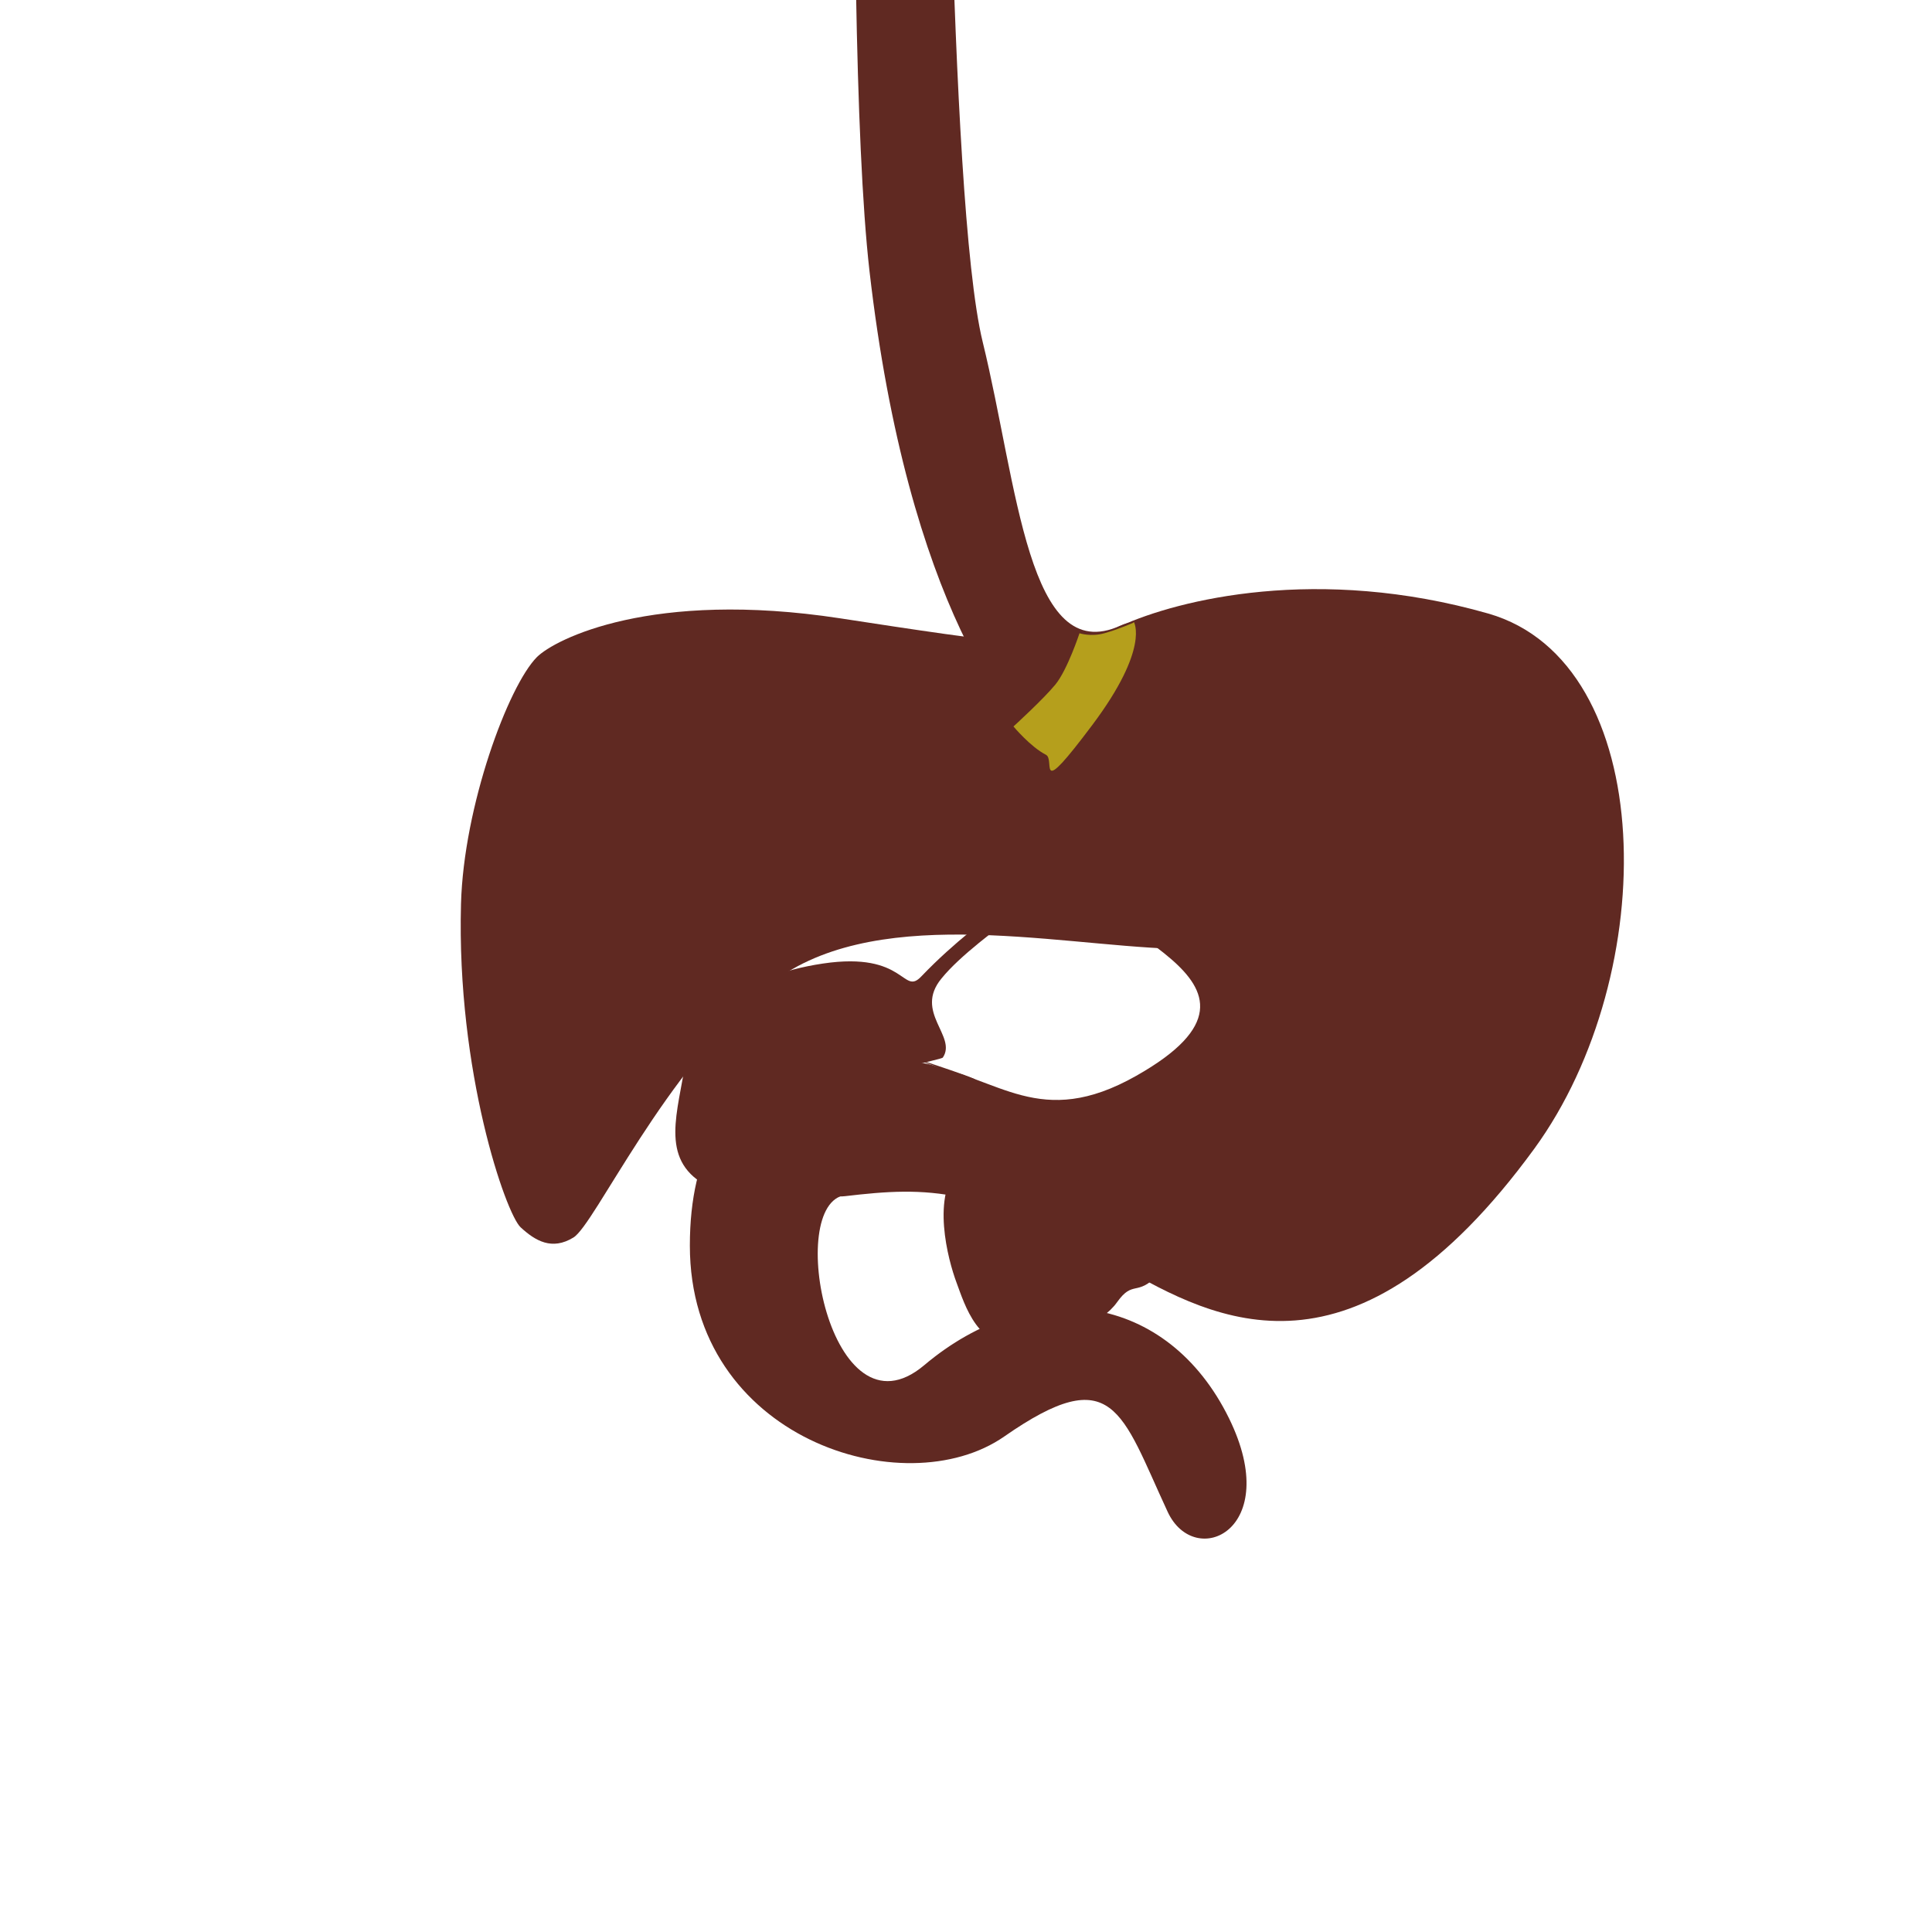
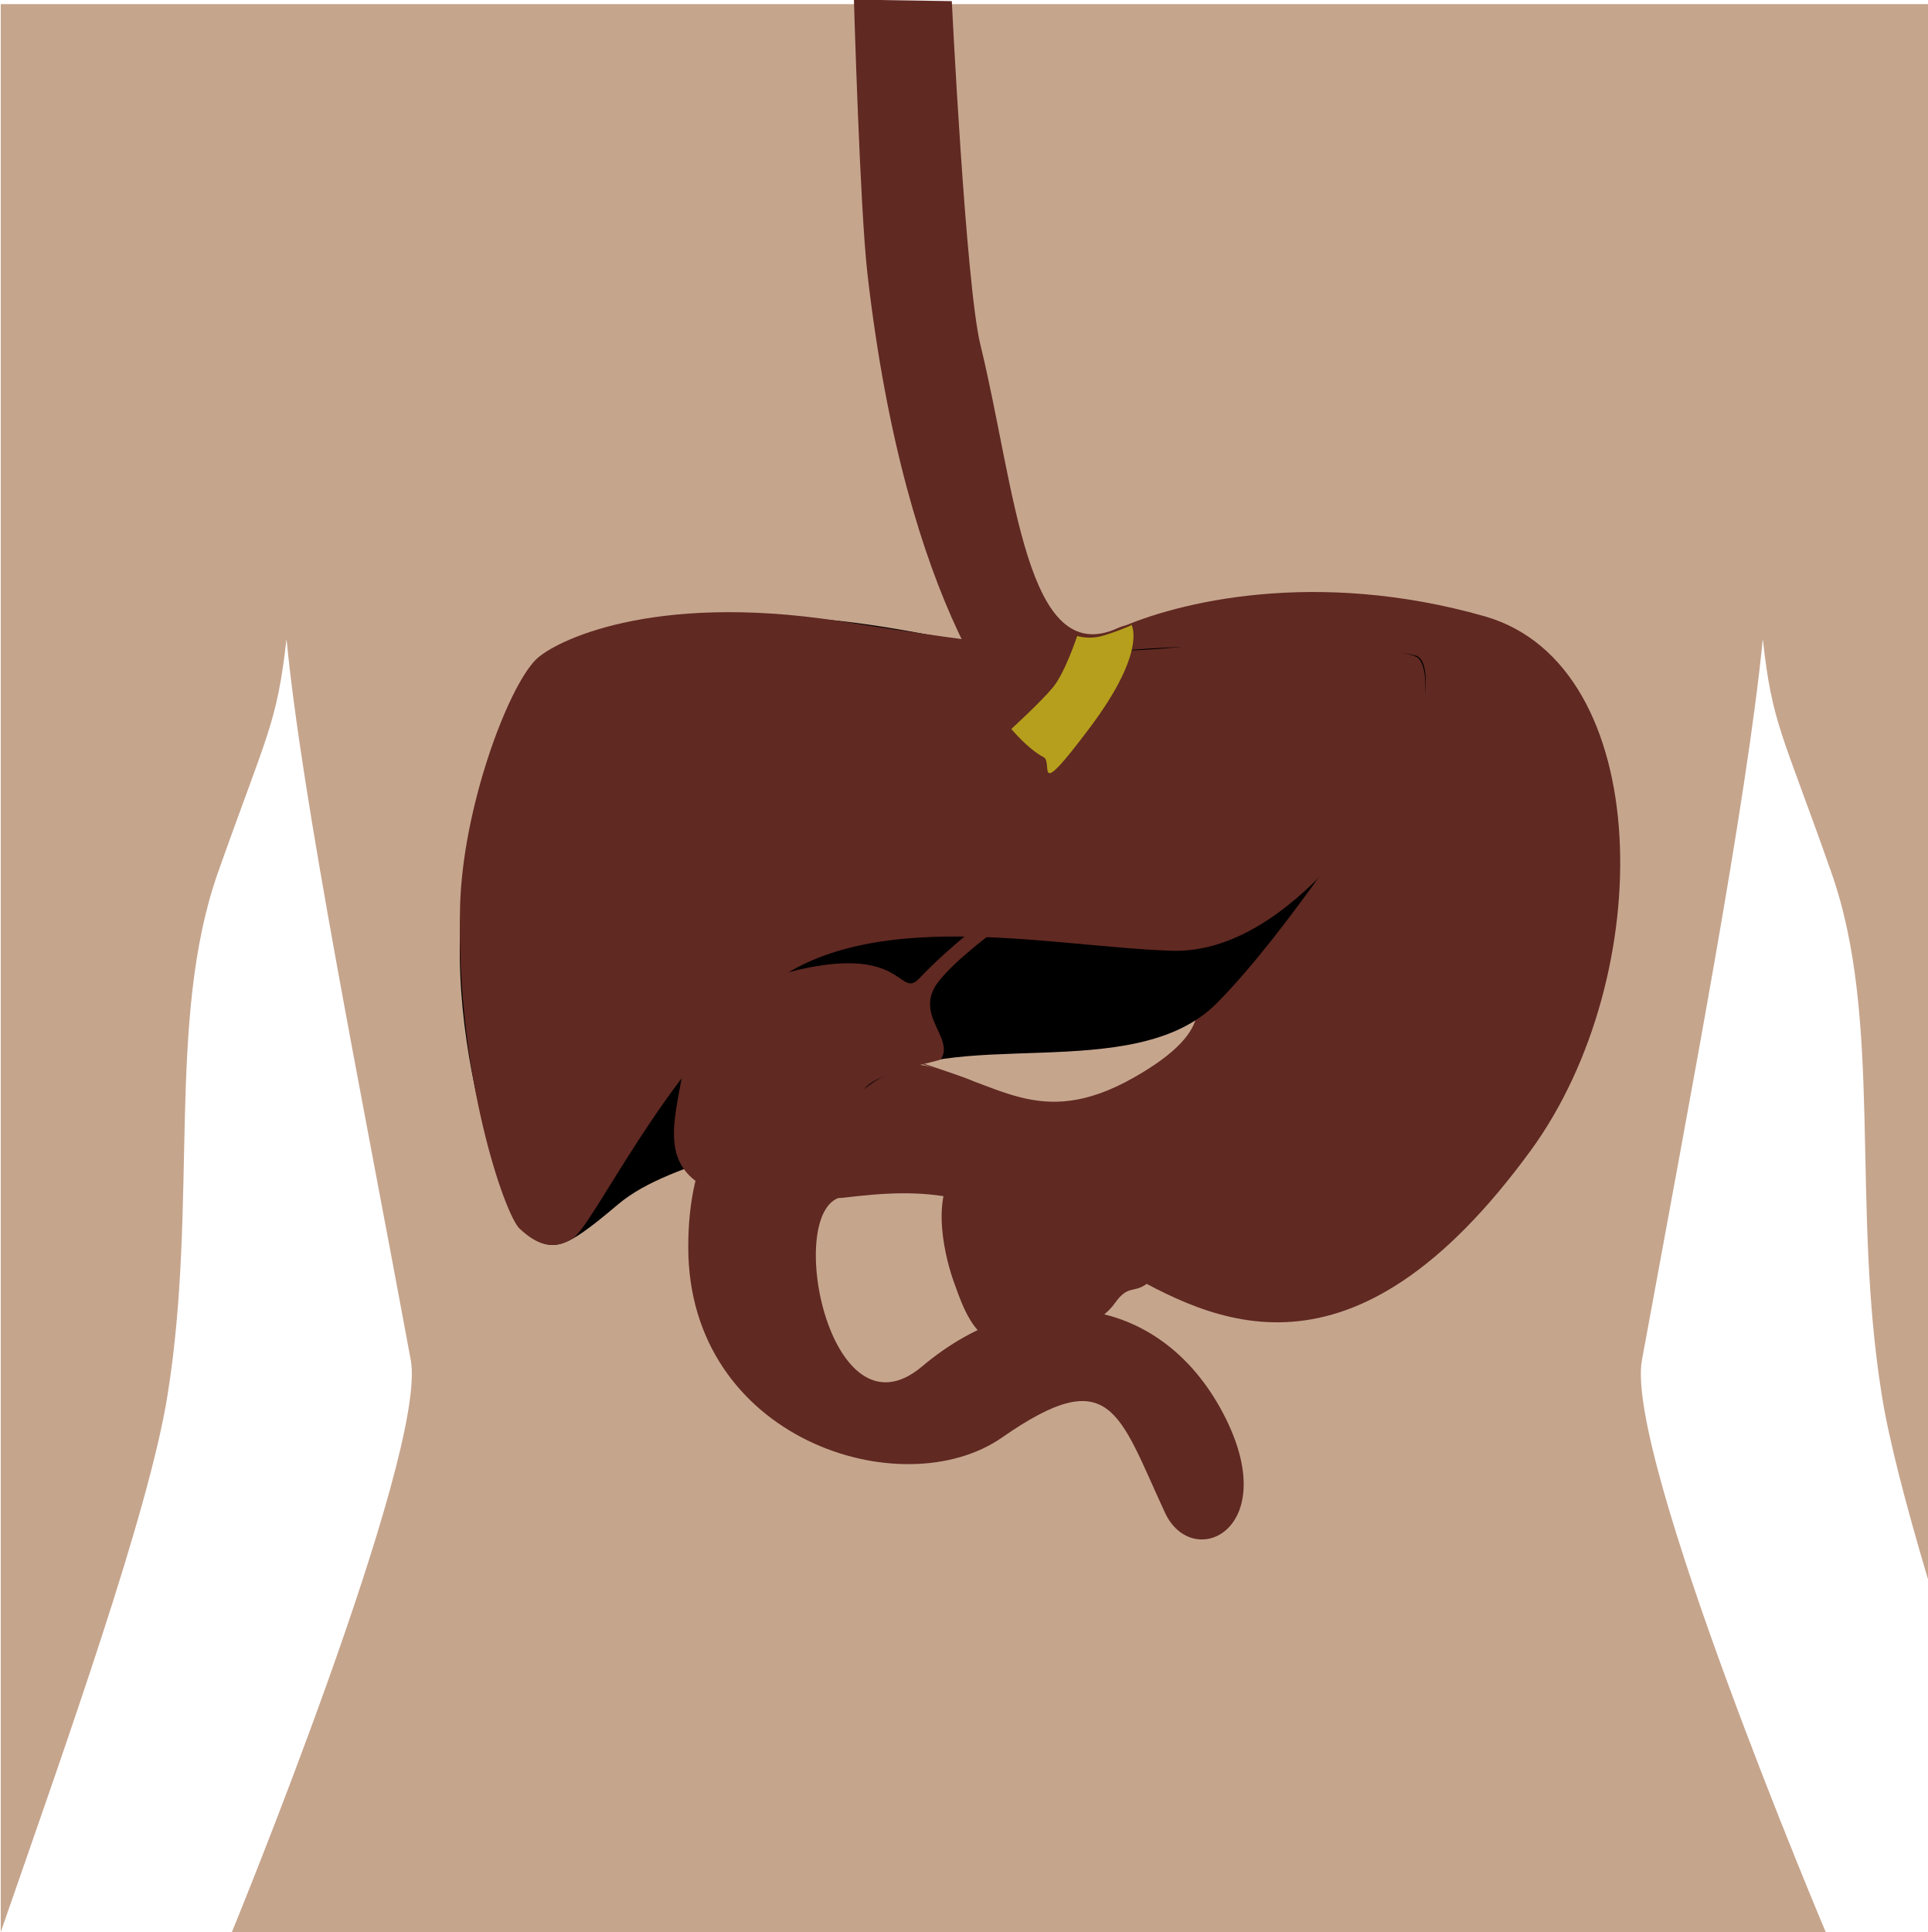
- <svg xmlns="http://www.w3.org/2000/svg" viewBox="0 0 512 512">
+ <svg xmlns="http://www.w3.org/2000/svg" id="Layer_1" version="1.1" viewBox="0 0 512 513.1">
  <defs>
    <style>
-       .cls-1 {
+       .st0 {
+         fill: #c6a58d;
+       }
+ 
+       .st1 {
        fill: #b59f1c;
      }

-       .cls-1, .cls-2 {
+       .st1, .st2 {
        isolation: isolate;
      }

-       .cls-3, .cls-2 {
+       .st3, .st2 {
        fill: #602922;
-       }
- 
-       .cls-4 {
-         fill: rgba(96, 41, 34, 0);
      }
    </style>
  </defs>
-   <g id="Layer_2" data-name="Layer 2">
-     <path id="Stomach" class="cls-2" d="M296.92,165.9c15.4-7,52.3-16.2,97.5-3.3,45.2,13,46,95.4,12.2,141.8-47.7,65.4-84.6,45.6-109.7,31.2-37.1-21.3-50.9-21.2-73-18.6-16.3,1.9-1.5-38.6,20.9-34.9,19.9,3.3,30.7,17.5,56.3,3,45.8-25.9-15.8-38.3-16.2-55-.3-16.7,2.5-26-6.8-30.9s-5.7-22.2,18.9-33.4h-.1v.1Z" />
-     <path id="Esophagus" class="cls-2" d="M250.92-219.8s-2,102.5-1,103.4,1.2,169,10.5,207c9.3,38,12,86.4,36.5,75.2,15.4-7-9.6,38.4-18.9,33.4s-37.4-38.6-47.6-127.4c-7.8-68.3-1.8-291.7-1.8-291.7h22.3v.1Z" />
-     <path id="Duodenum" class="cls-2" d="M224.12,316.7c-16.3,1.9-4.1,66.1,20.8,45.1,28.8-24.3,64.5-19.1,80.8,14.1,14.5,29.6-9.1,40.3-16.3,24.7-12.3-26.5-14.3-40.1-43.3-19.9-26.5,18.4-83.3.5-83.3-50.6s39.8-52,62.2-48.3c19.9,3.3,1.2,32.3-20.9,34.9h0Z" />
-     <path id="Pyloric_Sphincter" data-name="Pyloric Sphincter" class="cls-2" d="M238.52,315.1c-6.3.4-15.1,1.7-15.1,1.7,0,0,40.9-28.6,23.5-34.6s6.9,1.8,11,3.6c7,2.9-10.9,28.8-19.4,29.3Z" />
+   <path id="BodyBase" class="st0" d="M512,419.2c-5.8-19.6-10.3-36.7-12.2-48.7-8.2-51,.4-99.7-13.4-138.8-13.1-37.3-15.7-39.2-18.2-62-4.3,43.4-19,120.1-32.1,191.5-4.7,25.3,48.8,151.9,48.8,151.9H61.6s52.1-127,47.5-151.9c-13.2-71.4-28.8-148.1-33-191.5-2.6,22.7-5,24.7-18.2,62-13.8,39.1-5.2,87.8-13.4,138.8-4.9,30.8-26.7,91.9-44.3,142.6V1.1c-.1,0,511.9,0,511.9,0v418.1Z" />
+   <g id="Layer_2">
+     <path id="Stomach" class="st2" d="M296.9,167c15.4-7,52.3-16.2,97.5-3.3,45.2,13,46,95.4,12.2,141.8-47.7,65.4-84.6,45.6-109.7,31.2-37.1-21.3-50.9-21.2-73-18.6-16.3,1.9-1.5-38.6,20.9-34.9,19.9,3.3,30.7,17.5,56.3,3,45.8-25.9-15.8-38.3-16.2-55-.3-16.7,2.5-26-6.8-30.9s-5.7-22.2,18.9-33.4h-.1q0,.1,0,0Z" />
+     <path id="Esophagus" class="st2" d="M252.8.4s3.7,75.3,7.6,91.2c9.3,38,12,86.4,36.5,75.2,15.4-7-9.6,38.4-18.9,33.4s-37.4-38.6-47.6-127.4c-2-17.3-3.6-72.9-3.6-72.9l26,.4Z" />
+     <path id="Duodenum" class="st2" d="M224.1,317.8c-16.3,1.9-4.1,66.1,20.8,45.1,28.8-24.3,64.5-19.1,80.8,14.1,14.5,29.6-9.1,40.3-16.3,24.7-12.3-26.5-14.3-40.1-43.3-19.9-26.5,18.4-83.3.5-83.3-50.6s39.8-52,62.2-48.3c19.9,3.3,1.2,32.3-20.9,34.9h0Z" />
+     <path id="Pyloric_Sphincter" class="st2" d="M238.5,316.2c-6.3.4-15.1,1.7-15.1,1.7,0,0,40.9-28.6,23.5-34.6s6.9,1.8,11,3.6c7,2.9-10.9,28.8-19.4,29.3h0Z" />
  </g>
  <g id="Lower">
-     <path id="Layer_30" data-name="Layer 30" class="cls-4" d="M138.27,325.25c-1.3-1.1-24.9-54.9-12.7-104.6,12.2-49.7,17.8-53.6,63-57.4s76.2,12.5,105,9,76.3-1,82.4.8c5.7,1.7,1,22.7-2.7,27.2-10.9,13.2-31.2,46-50.1,65.1-22.2,22.4-71.4,5.3-93,22.3s-51.1,18.5-66.1,31.2-17.7,13.2-25.8,6.3h0v.1Z" />
+     <path id="Layer_30" d="M138.3,326.3c-1.3-1.1-24.9-54.9-12.7-104.6,12.2-49.7,17.8-53.6,63-57.4s76.2,12.5,105,9,76.3-1,82.4.8c5.7,1.7,1,22.7-2.7,27.2-10.9,13.2-31.2,46-50.1,65.1-22.2,22.4-71.4,5.3-93,22.3s-51.1,18.5-66.1,31.2-17.7,13.2-25.8,6.3h0q0,.1,0,.1Z" />
    <g id="Pancreas">
-       <path class="cls-3" d="M254.57,308.65c8-8,18.4-3.6,24.7-7.2s16.3-1.7,22.6-1.7,17.7,7.4,21.5,5.3,20.7,2.4,27.1,1.4,16.3,5.5,21,3.5,6.6,1.8,13.1-.6,14.6-1.8,8.1,5.9-26.3,11.5-29,14.7c-2.7,3.1-14.8-2.1-20.1,2s-17.4-3.8-21.2.8-10.1-.4-15.6,5.2c-5.5,5.7-6.5,1.2-10.7,7.1s-13.1,8.8-25.3,11c-11.5,2.1-15.1-10.3-17.3-16.2s-6.9-23.2,1-31.2h.1Z" />
-       <path class="cls-3" d="M263.27,309.15c6.3-3.4,12.9-4.3,20.6-3.9s21.4,4.7,28,4.9,12.1-2.6,18.3-.8,13.4,3.1,19.6,4.6-5.2,3.1-13.3.7-20.1-3.1-23.7-1-19.5-4.3-23.9-1.5-18.1-5.2-24.2,0-6.2-.7-1.6-3.2h0l.2.2h0Z" />
+       <path class="st3" d="M254.6,309.7c8-8,18.4-3.6,24.7-7.2s16.3-1.7,22.6-1.7,17.7,7.4,21.5,5.3,20.7,2.4,27.1,1.4,16.3,5.5,21,3.5,6.6,1.8,13.1-.6,14.6-1.8,8.1,5.9-26.3,11.5-29,14.7c-2.7,3.1-14.8-2.1-20.1,2s-17.4-3.8-21.2.8-10.1-.4-15.6,5.2c-5.5,5.7-6.5,1.2-10.7,7.1s-13.1,8.8-25.3,11c-11.5,2.1-15.1-10.3-17.3-16.2s-6.9-23.2,1-31.2h.1,0Z" />
+       <path class="st3" d="M263.3,310.2c6.3-3.4,12.9-4.3,20.6-3.9s21.4,4.7,28,4.9,12.1-2.6,18.3-.8,13.4,3.1,19.6,4.6-5.2,3.1-13.3.7-20.1-3.1-23.7-1-19.5-4.3-23.9-1.5-18.1-5.2-24.2,0-6.2-.7-1.6-3.2h0l.2.2h0Z" />
    </g>
-     <path id="Gallbladder" class="cls-3" d="M192.37,316.35c-17-5.5-13.9-17.1-11.5-30.3,3-16.5,15.1-27.4,37.2-30.7s21.1,8.7,26.1,3.4c9.2-9.6,17.1-14.9,20.8-18.4,5.6-5.4,10.5-3,4.4,1.8-5,3.9-14.9,11-19.9,17.2-7.3,8.9,4.2,15.2.4,20.9-.5.7-18.2,3.4-20.8,8.6-4.7,9.4-9.1,15-8.9,18.9s-2.3,16.8-27.7,8.6h-.1Z" />
-     <path id="Liver" class="cls-3" d="M375.77,173.25c4.7,1.3,2.9,18.7-1.4,26.4s-30.8,52.9-63.3,51.8-80.6-12.3-107.8,10-45.6,63-51.3,66.5-10.1.9-14-2.7-17-41.2-15.8-85.7c.7-25.9,12.5-57.7,20.1-65.4,4.8-4.8,30.5-17.9,80.3-10.3,41.1,6.3,63.5,9.7,90,7s53.2-.5,63.2,2.3h0v.1Z" />
-     <path id="Lower_Esophageal_Sphincter" data-name="Lower Esophageal Sphincter" class="cls-1" d="M300.48,164.82s4.3,6.9-11,27.3-9.7,9.2-12.3,7.9c-4.1-2.1-8.6-7.5-8.6-7.5,0,0,7.9-7.2,11.1-11.1s6.4-13.6,6.4-13.6c0,0,3,1,6.6,0s7.7-2.8,7.7-2.8v-.2h.1Z" />
+     <path id="Gallbladder" class="st3" d="M192.4,317.4c-17-5.5-13.9-17.1-11.5-30.3,3-16.5,15.1-27.4,37.2-30.7s21.1,8.7,26.1,3.4c9.2-9.6,17.1-14.9,20.8-18.4,5.6-5.4,10.5-3,4.4,1.8-5,3.9-14.9,11-19.9,17.2-7.3,8.9,4.2,15.2.4,20.9-.5.7-18.2,3.4-20.8,8.6-4.7,9.4-9.1,15-8.9,18.9s-2.3,16.8-27.7,8.6h-.1Z" />
+     <path id="Liver" class="st3" d="M375.8,174.3c4.7,1.3,2.9,18.7-1.4,26.4s-30.8,52.9-63.3,51.8-80.6-12.3-107.8,10-45.6,63-51.3,66.5-10.1.9-14-2.7-17-41.2-15.8-85.7c.7-25.9,12.5-57.7,20.1-65.4,4.8-4.8,30.5-17.9,80.3-10.3,41.1,6.3,63.5,9.7,90,7s53.2-.5,63.2,2.3h0q0,.1,0,.1Z" />
+     <path id="Lower_Esophageal_Sphincter" class="st1" d="M300.5,165.9s4.3,6.9-11,27.3-9.7,9.2-12.3,7.9c-4.1-2.1-8.6-7.5-8.6-7.5,0,0,7.9-7.2,11.1-11.1s6.4-13.6,6.4-13.6c0,0,3,1,6.6,0s7.7-2.8,7.7-2.8v-.2h.1,0Z" />
  </g>
</svg>
